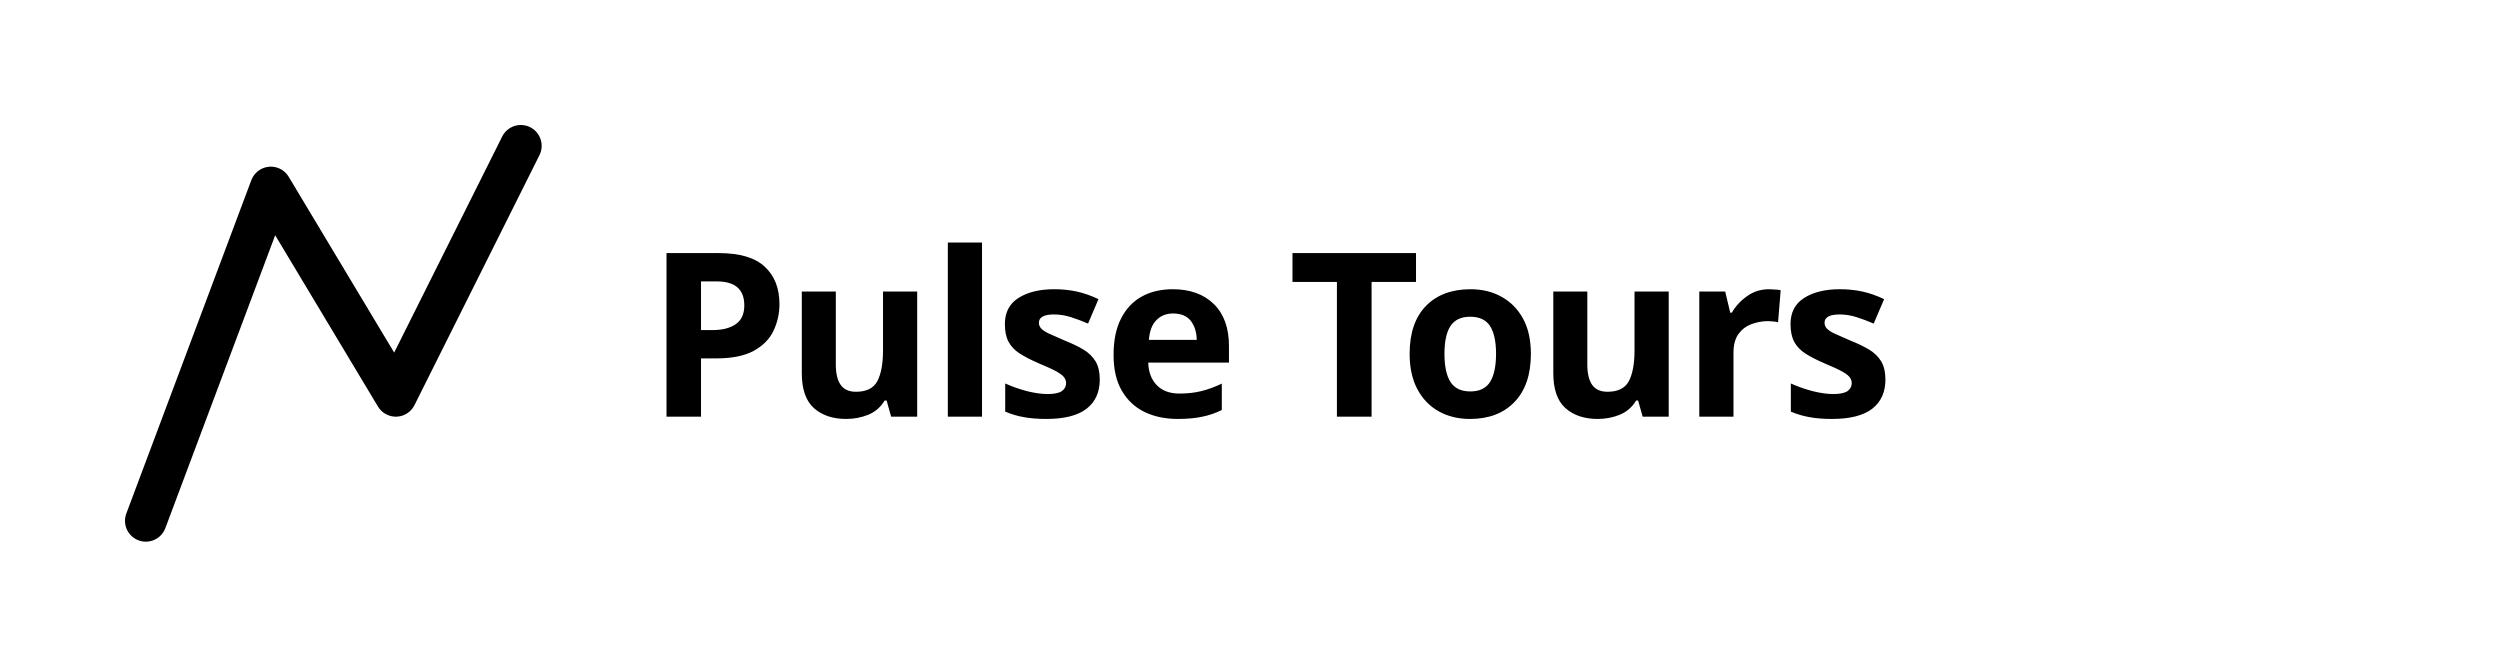
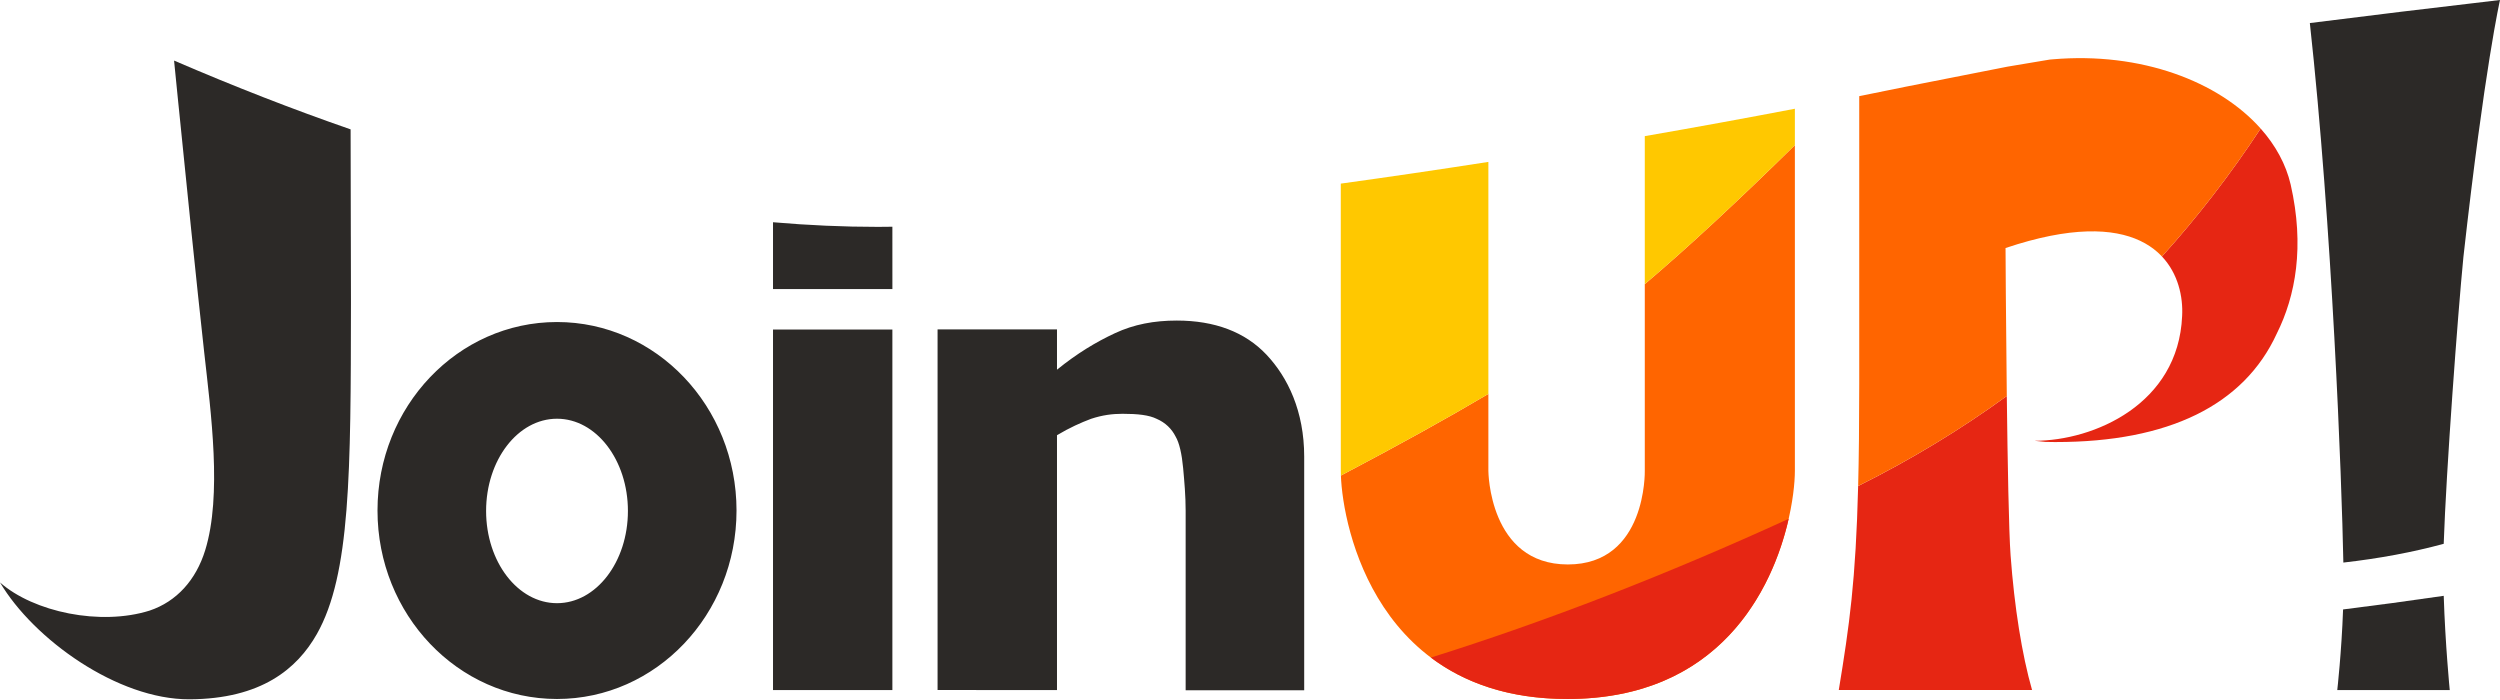
- <svg xmlns="http://www.w3.org/2000/svg" viewBox="0 0 240 64" role="img" aria-label="Partner 8">
-   <g fill="currentColor">
-     <path d="M14 50 L26 18 L38 38 L50 14" fill="none" stroke="currentColor" stroke-width="4" stroke-linecap="round" stroke-linejoin="round" />
-     <text x="62" y="40" font-family="Geist, system-ui, sans-serif" font-size="22" font-weight="700" letter-spacing="-0.5">Pulse Tours</text>
+ <svg xmlns="http://www.w3.org/2000/svg" width="143" height="40" viewBox="0 0 143 40">
+   <g fill="none" fill-rule="evenodd">
+     <path fill="#2C2927" fill-rule="nonzero" d="M140.125,39.47 L133.692,39.47 C133.692,39.47 133.938,37.293 134.024,34.86 C135.833,34.636 137.764,34.376 139.781,34.081 C139.867,36.827 140.125,39.47 140.125,39.47 Z M143,0 C143,0 142.123,3.823 140.907,14.701 C140.586,17.972 139.922,26.905 139.78,31.106 C137.997,31.59 136.083,31.947 134.04,32.179 C133.95,27.418 133.397,12.917 132.123,1.319 C135.429,0.9 139.054,0.46 143,0 Z" />
+     <g fill-rule="nonzero" transform="translate(105.178 3.325)">
+       <path fill="#E62613" d="M1.108 24.474C4.127 22.967 6.961 21.252 9.611 19.326 9.657 23.126 9.727 27.064 9.828 28.446 10.045 31.401 10.479 34.127 11.056 36.144L0 36.144C.609 32.44.972 29.888 1.108 24.474ZM18.486 11.345C20.526 9.086 22.408 6.647 24.131 4.028 24.985 4.989 25.579 6.074 25.848 7.231 26.652 10.763 26.134 13.6 25.051 15.762 23.167 19.863 18.846 21.96 12.425 21.96L12.333 21.96C11.827 21.96 11.802 21.957 11.341 21.904 11.297 21.899 11.25 21.894 11.198 21.888 14.59 21.888 19.423 19.798 19.64 14.753 19.699 13.659 19.418 12.333 18.486 11.345Z" />
+       <path fill="#FF6500" d="M24.131,4.028 C21.738,1.338 17.3,-0.371 12.224,0.069 L12.059,0.084 C11.202,0.222 10.396,0.357 9.642,0.489 L3.889,1.623 C2.983,1.81 2.077,1.994 1.17,2.175 L1.17,18.645 C1.17,20.926 1.15,22.831 1.108,24.474 C4.127,22.967 6.961,21.252 9.611,19.326 C9.559,15.005 9.539,10.862 9.539,10.862 C16.976,8.364 19.286,11.274 19.607,13.824 C19.499,12.965 19.166,12.065 18.486,11.345 C20.526,9.086 22.408,6.647 24.131,4.028 Z" />
+     </g>
+     <g transform="translate(76.693 6.22)">
+       <path fill="#FF6500" d="M25.974,2.081 L25.974,20.712 C25.974,23.417 24.142,33.762 12.964,33.762 C2.114,33.762 0.113,24.014 0.006,20.969 C0.006,20.973 0.006,20.977 0.006,20.981 C3.267,19.266 6.08,17.71 8.442,16.312 L8.442,20.712 C8.442,20.712 8.466,26.067 12.988,26.067 C17.51,26.067 17.389,20.712 17.389,20.712 L17.389,10.032 C19.799,7.988 22.661,5.337 25.974,2.081 Z" />
+       <path fill="#FFC800" fill-rule="nonzero" d="M25.974 2.081 25.974 0C23.092.552 20.221 1.075 17.389 1.567L17.389 10.032C19.799 7.988 22.66 5.338 25.974 2.081ZM.006 20.981C3.267 19.266 6.079 17.71 8.442 16.312L8.442 3.041C5.538 3.493 2.713 3.908 0 4.283L.001 20.712C.001 20.795.002 20.884.006 20.981Z" />
+       <path fill="#E62613" fill-rule="nonzero" d="M25.62,23.456 C24.695,27.511 21.653,33.762 12.964,33.762 C9.561,33.762 7.029,32.803 5.152,31.393 C11.782,29.312 18.604,26.667 25.62,23.456 Z" />
+     </g>
+     <path fill="#2C2927" fill-rule="nonzero" d="M67.819 39.482 67.819 29.218C67.819 28.354 67.747 27.561 67.675 26.768 67.602 25.975 67.458 25.327 67.242 24.966 67.025 24.534 66.665 24.174 66.16 23.957 65.727 23.741 65.077 23.669 64.212 23.669 63.634 23.669 63.057 23.741 62.408 23.957 61.831 24.174 61.181 24.462 60.46 24.894L60.46 39.472 53.629 39.469 53.629 18.841 60.46 18.841 60.46 21.147C61.614 20.21 62.696 19.561 63.779 19.057 64.861 18.553 66.015 18.336 67.314 18.336 69.478 18.336 71.21 18.985 72.437 20.282 73.663 21.579 74.6 23.525 74.6 26.119L74.6 39.482 67.819 39.482ZM44.216 18.851 51.044 18.851 51.044 39.47 44.216 39.47 44.216 18.851ZM44.216 12.712C46.258 12.889 48.259 12.977 50.218 12.977 50.481 12.977 50.756 12.974 51.044 12.969L51.045 16.535 44.216 16.535 44.216 12.712ZM31.861 18.42C37.532 18.42 42.129 23.247 42.129 29.201 42.129 35.155 37.532 39.982 31.861 39.982 26.19 39.982 21.593 35.155 21.593 29.201 21.593 23.247 26.19 18.42 31.861 18.42ZM31.861 23.951C29.621 23.951 27.805 26.313 27.805 29.227 27.805 32.14 29.621 34.502 31.861 34.502 34.101 34.502 35.917 32.14 35.917 29.227 35.917 26.313 34.101 23.951 31.861 23.951ZM9.957 3.465C13.404 4.95 16.77 6.262 20.055 7.4 20.055 10.213 20.062 11.828 20.067 13.438L20.068 13.605C20.072 14.663 20.075 15.736 20.075 17.163L20.075 17.392C20.064 27.026 20.05 32.867 18.125 36.265 17.001 38.249 14.949 39.982 10.838 40 6.728 40.017 1.922 36.563 0 33.315 1.922 35.013 5.751 35.812 8.559 34.926 10.106 34.407 11.211 33.173 11.736 31.477 12.709 28.326 12.064 23.608 11.68 20.152 11.25 16.286 10.601 9.891 10.23 6.194L10.197 5.875C10.078 4.68 9.991 3.811 9.957 3.47L9.957 3.465Z" />
  </g>
</svg>
